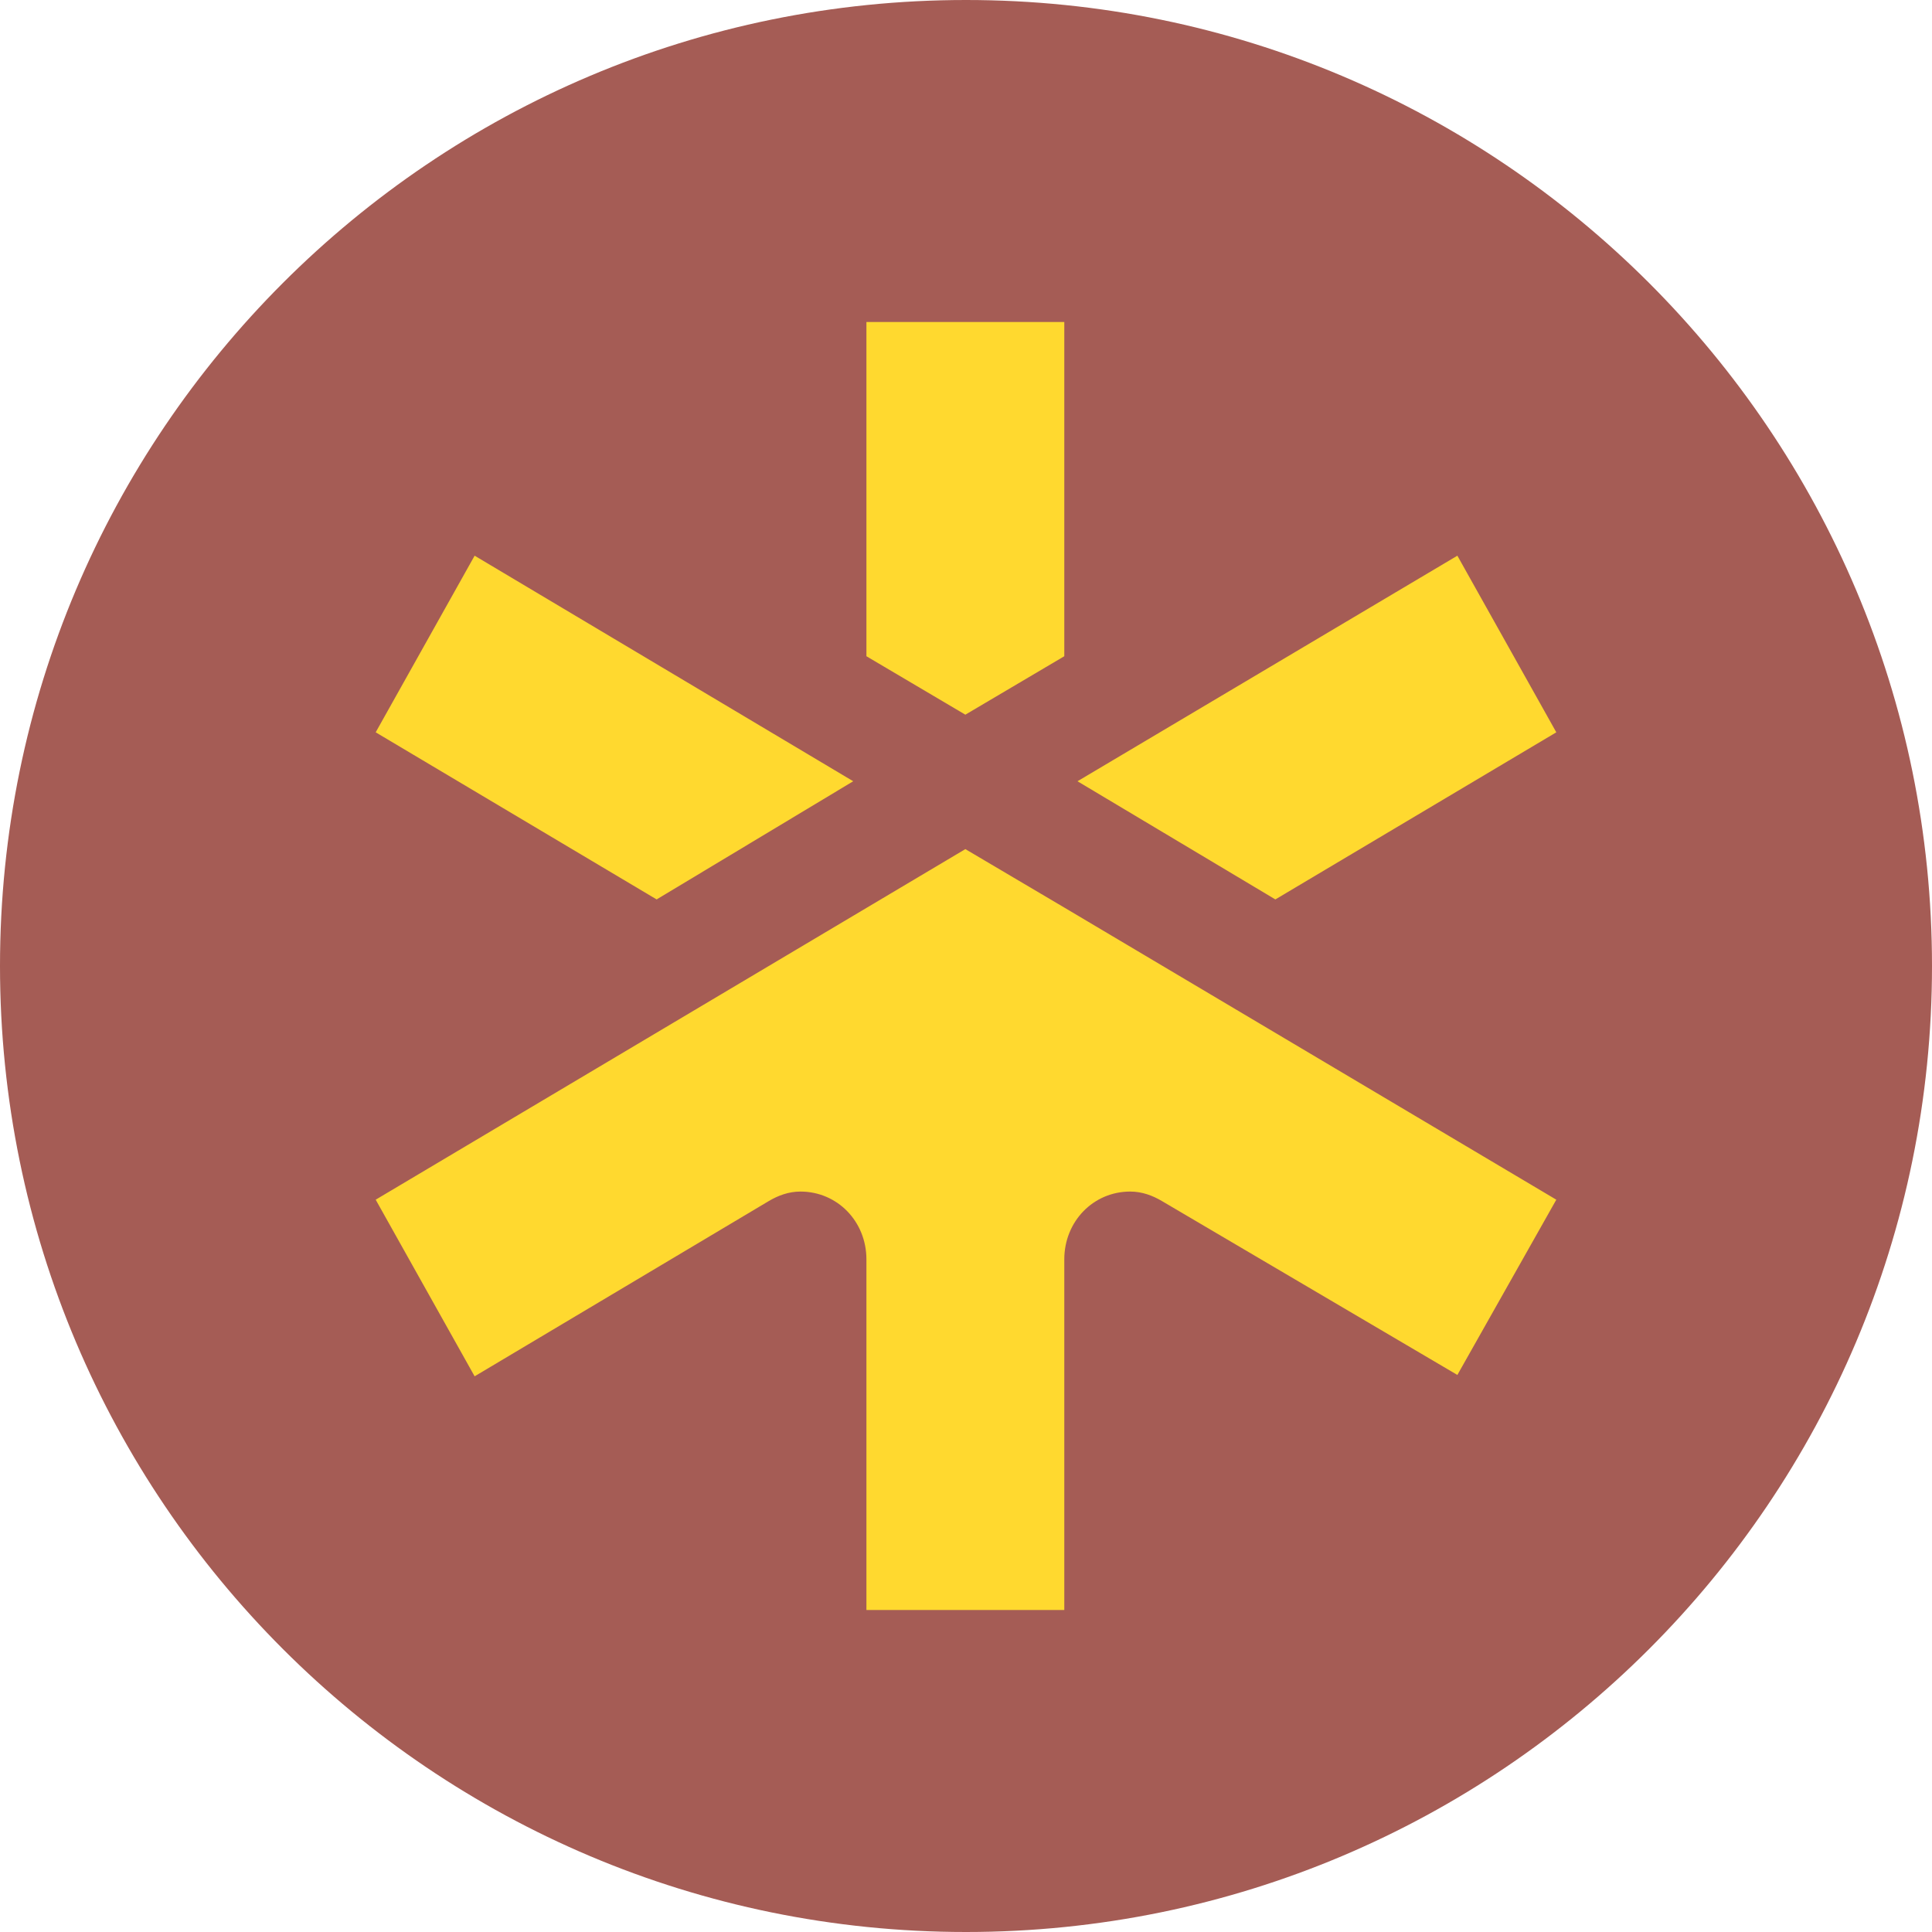
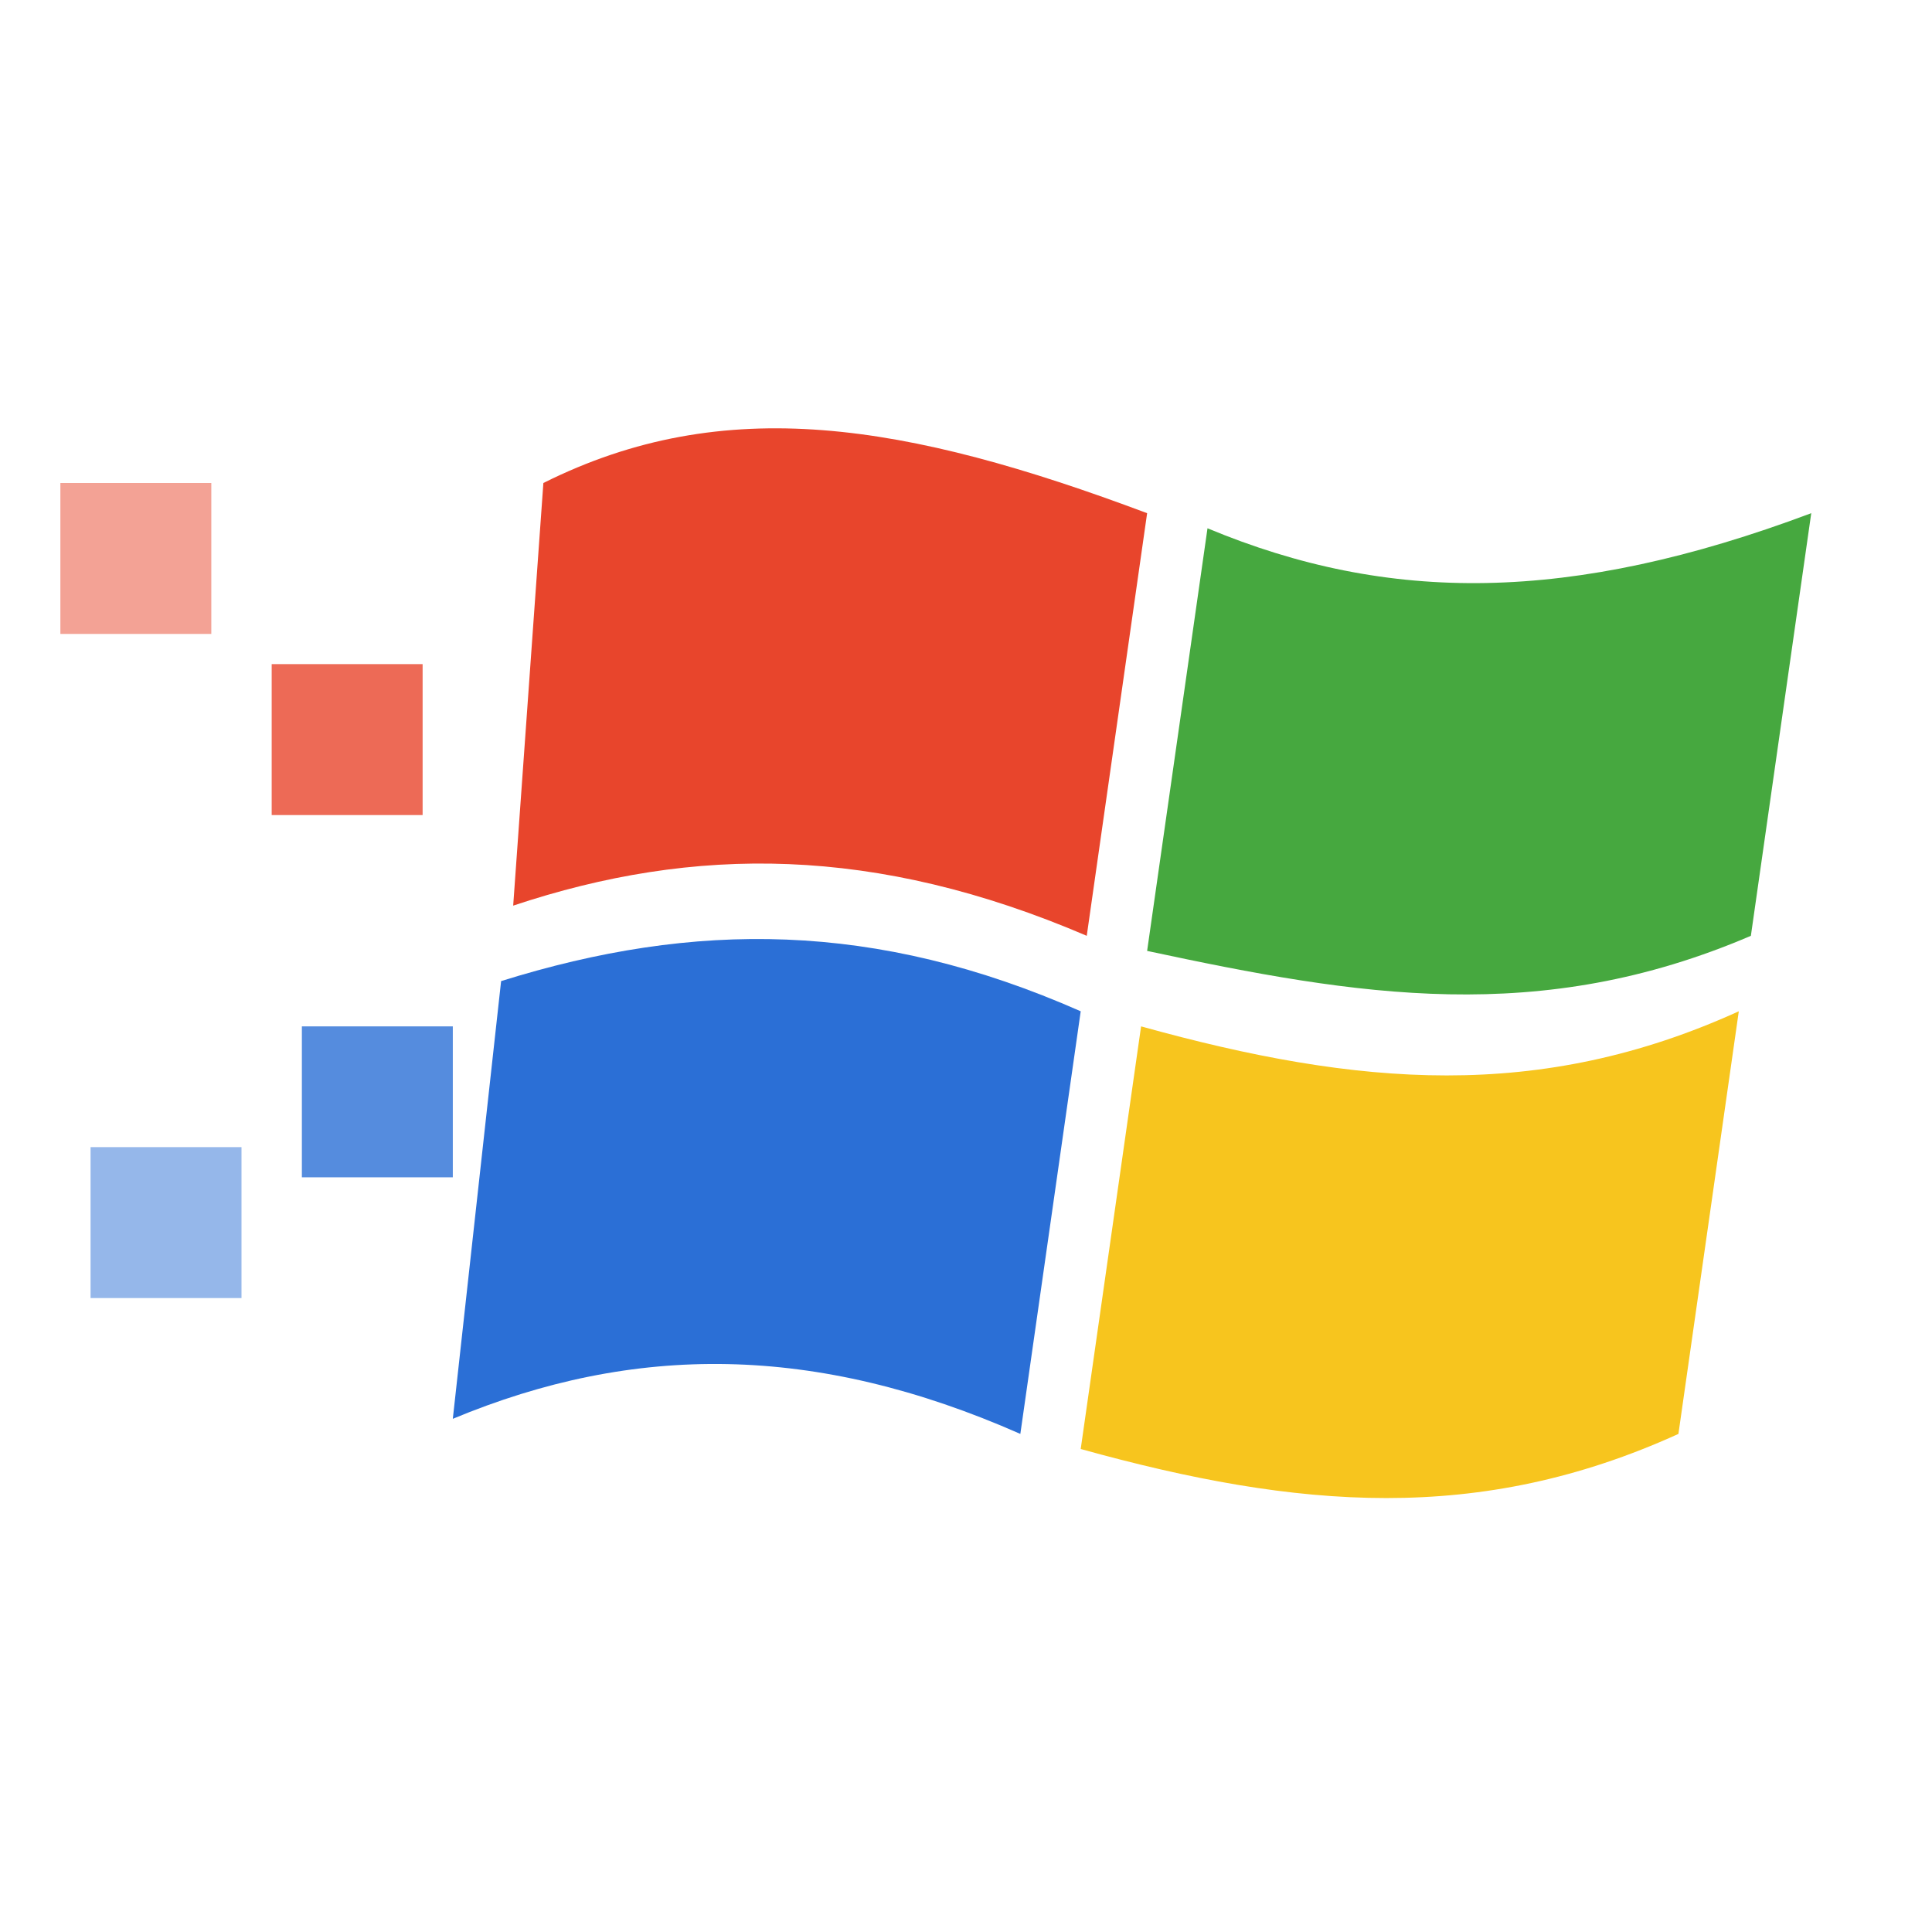
- <svg xmlns="http://www.w3.org/2000/svg" width="24" height="24" viewBox="0 0 24 24" fill="none">
-   <rect width="24" height="24" rx="12" fill="#A55C55" />
-   <path d="M10.599 9.705L5.896 6.903L4.667 9.097L8.157 11.173L10.599 9.705Z" fill="#FFD92F" />
-   <path d="M15.843 11.173L19.333 9.097L18.104 6.903L13.385 9.705L15.843 11.173Z" fill="#FFD92F" />
-   <path d="M11.992 8.878L13.221 8.152V4H10.763V8.152L11.992 8.878Z" fill="#FFD92F" />
-   <path d="M19.333 14.903L13.221 11.274L11.992 10.548L4.667 14.903L5.896 17.097L9.55 14.92C9.665 14.852 9.796 14.802 9.943 14.802C10.402 14.802 10.763 15.173 10.763 15.645V20H13.221V15.645C13.221 15.173 13.581 14.802 14.04 14.802C14.188 14.802 14.319 14.852 14.434 14.92L18.104 17.08L19.333 14.903Z" fill="#FFD92F" />
+ <svg xmlns="http://www.w3.org/2000/svg" width="32" height="32" viewBox="0 0 64 48">
+   <rect x="2" y="8" width="5" height="5" fill="#E8452C" opacity="0.5" />
+   <rect x="9" y="14" width="5" height="5" fill="#E8452C" opacity="0.8" />
+   <rect x="3" y="30" width="5" height="5" fill="#2B6FD6" opacity="0.5" />
+   <rect x="10" y="26" width="5" height="5" fill="#2B6FD6" opacity="0.8" />
+   <path d="M18 8 C24 5 30 6 38 9 L36 23 C29 20 23 20 17 22 Z" fill="#E8452C" />
+   <path d="M40 9.5 C46 12 52 12 60 9 L58 23 C51 26 45 25 38 23.5 Z" fill="#46A83F" />
+   <path d="M16.6 24.5 C23 22.5 29 22.5 35.8 25.5 L33.8 39.5 C27 36.5 21 36.5 15 39 Z" fill="#2B6FD6" />
+   <path d="M37.8 26 C45 28 51 28.5 57.6 25.5 L55.6 39.5 C49 42.5 43 42 35.8 40 Z" fill="#F7C51E" />
</svg>
